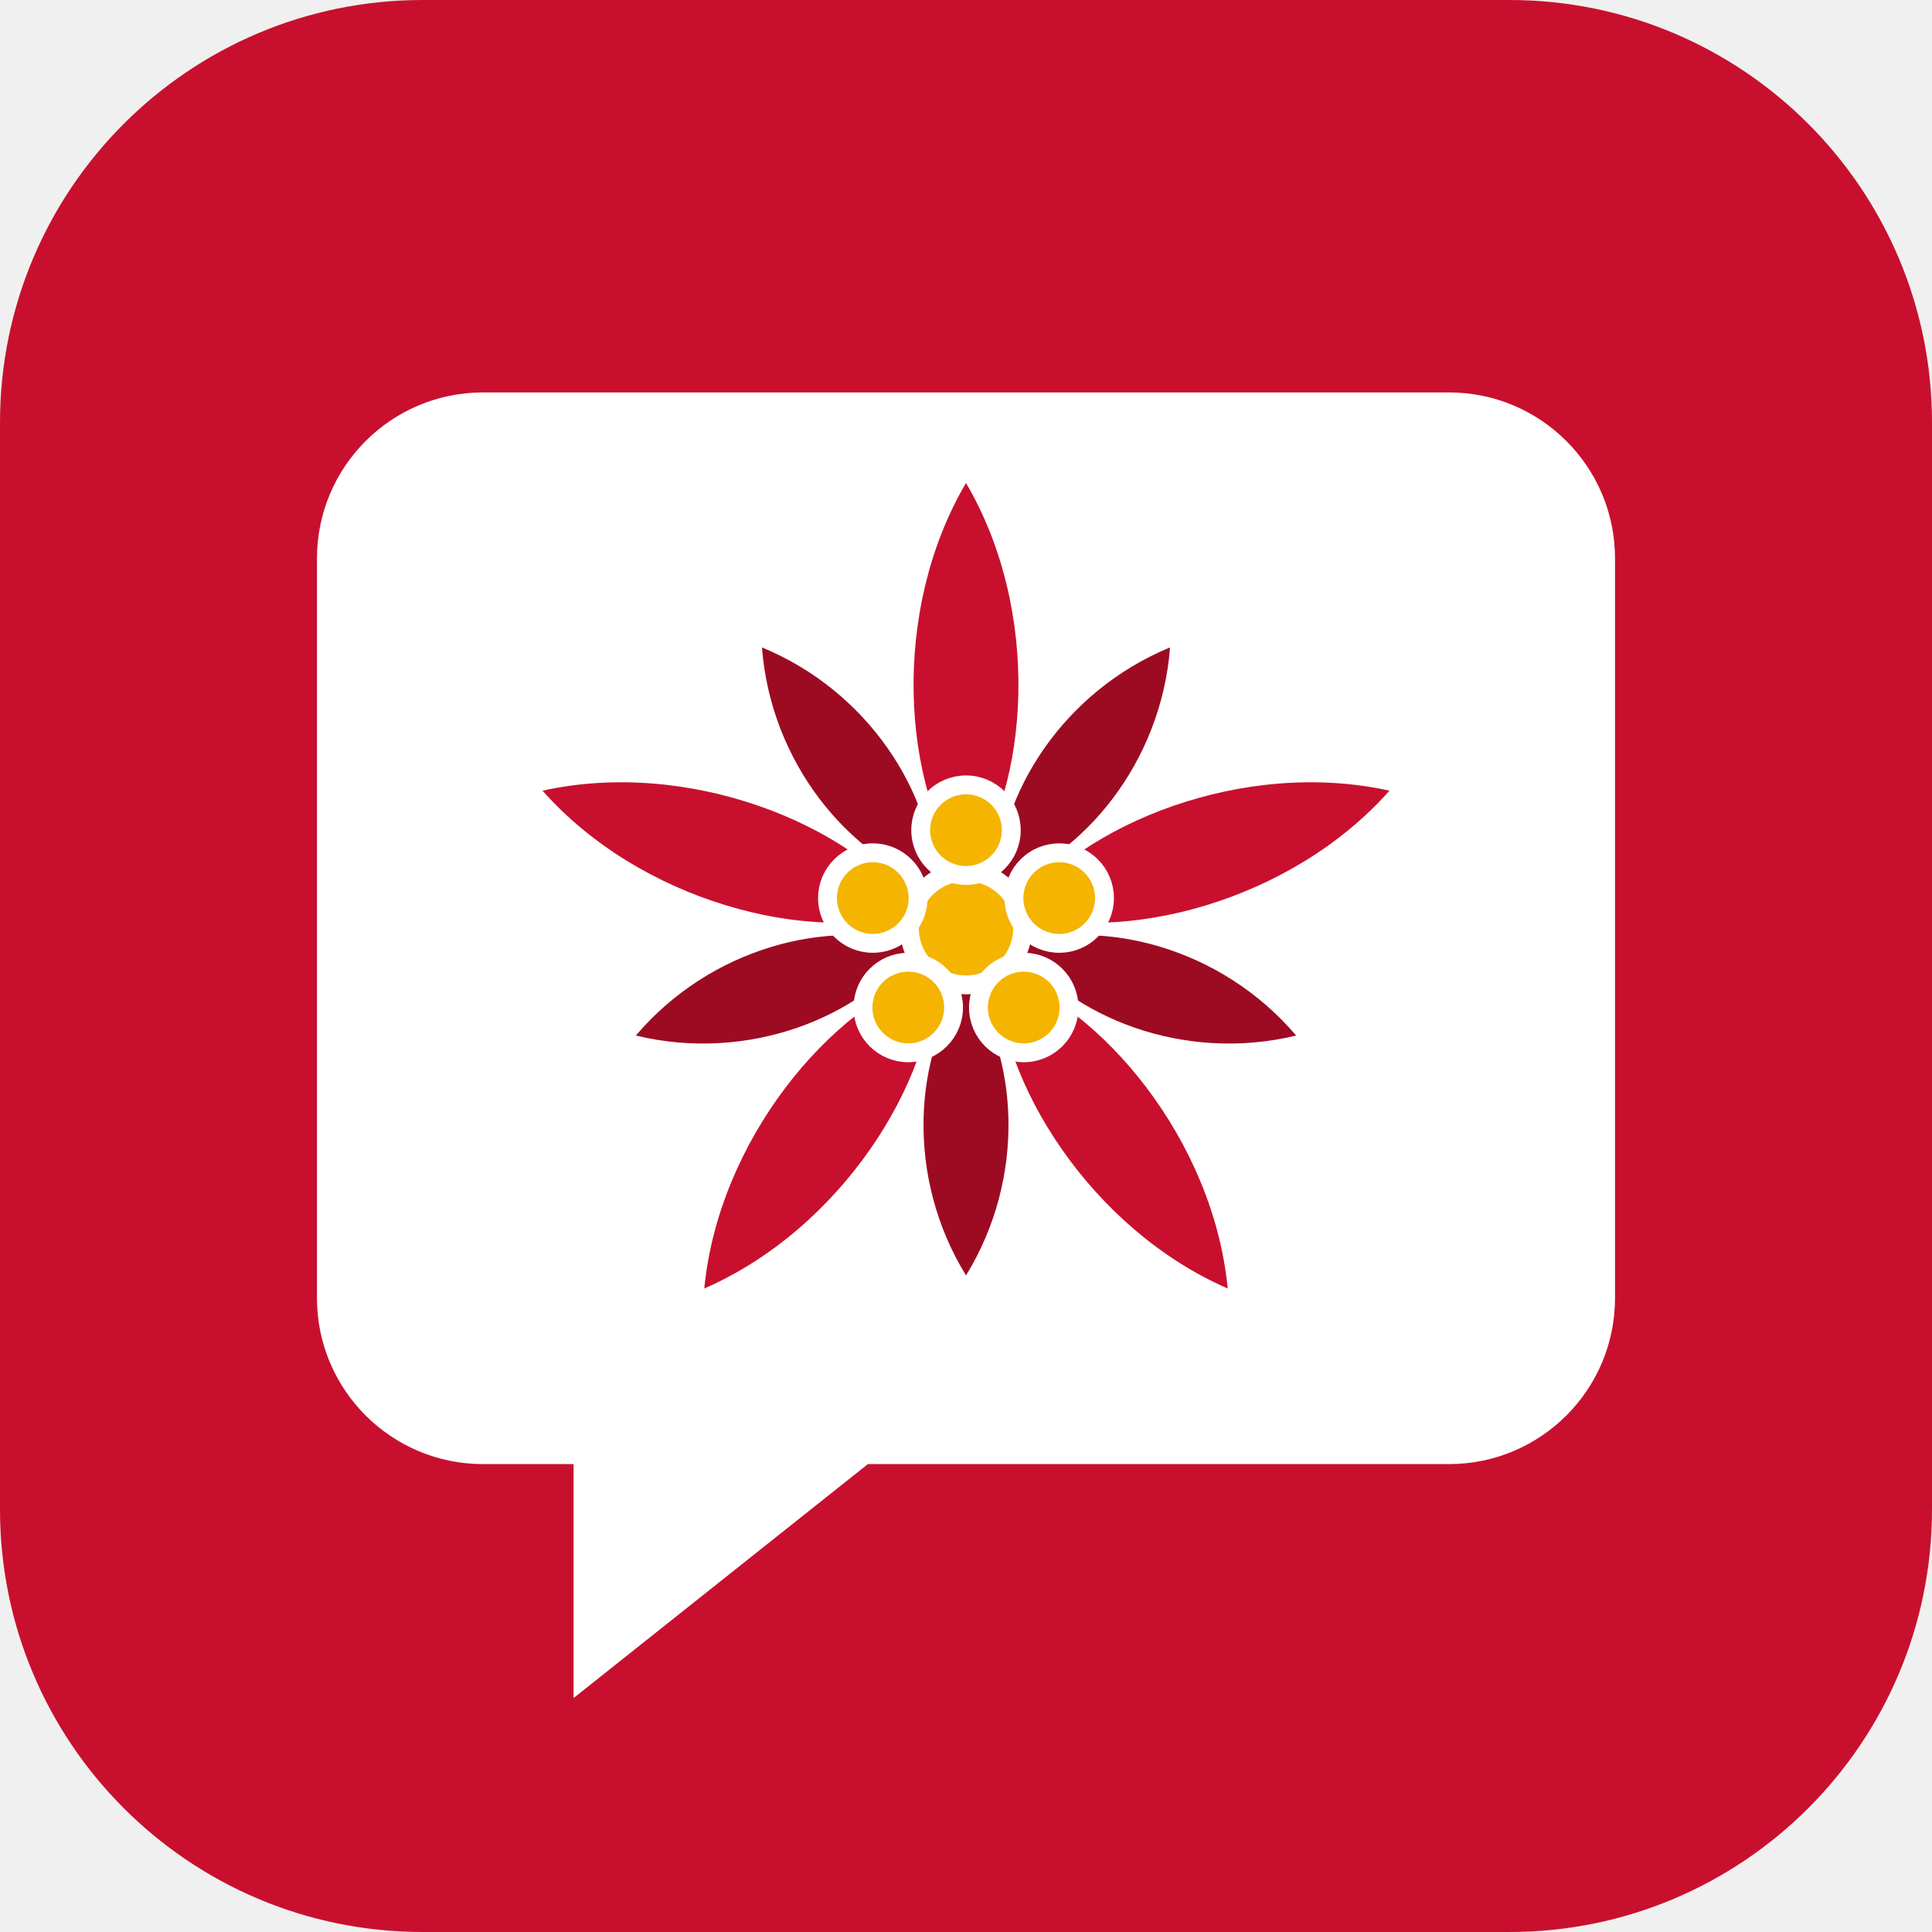
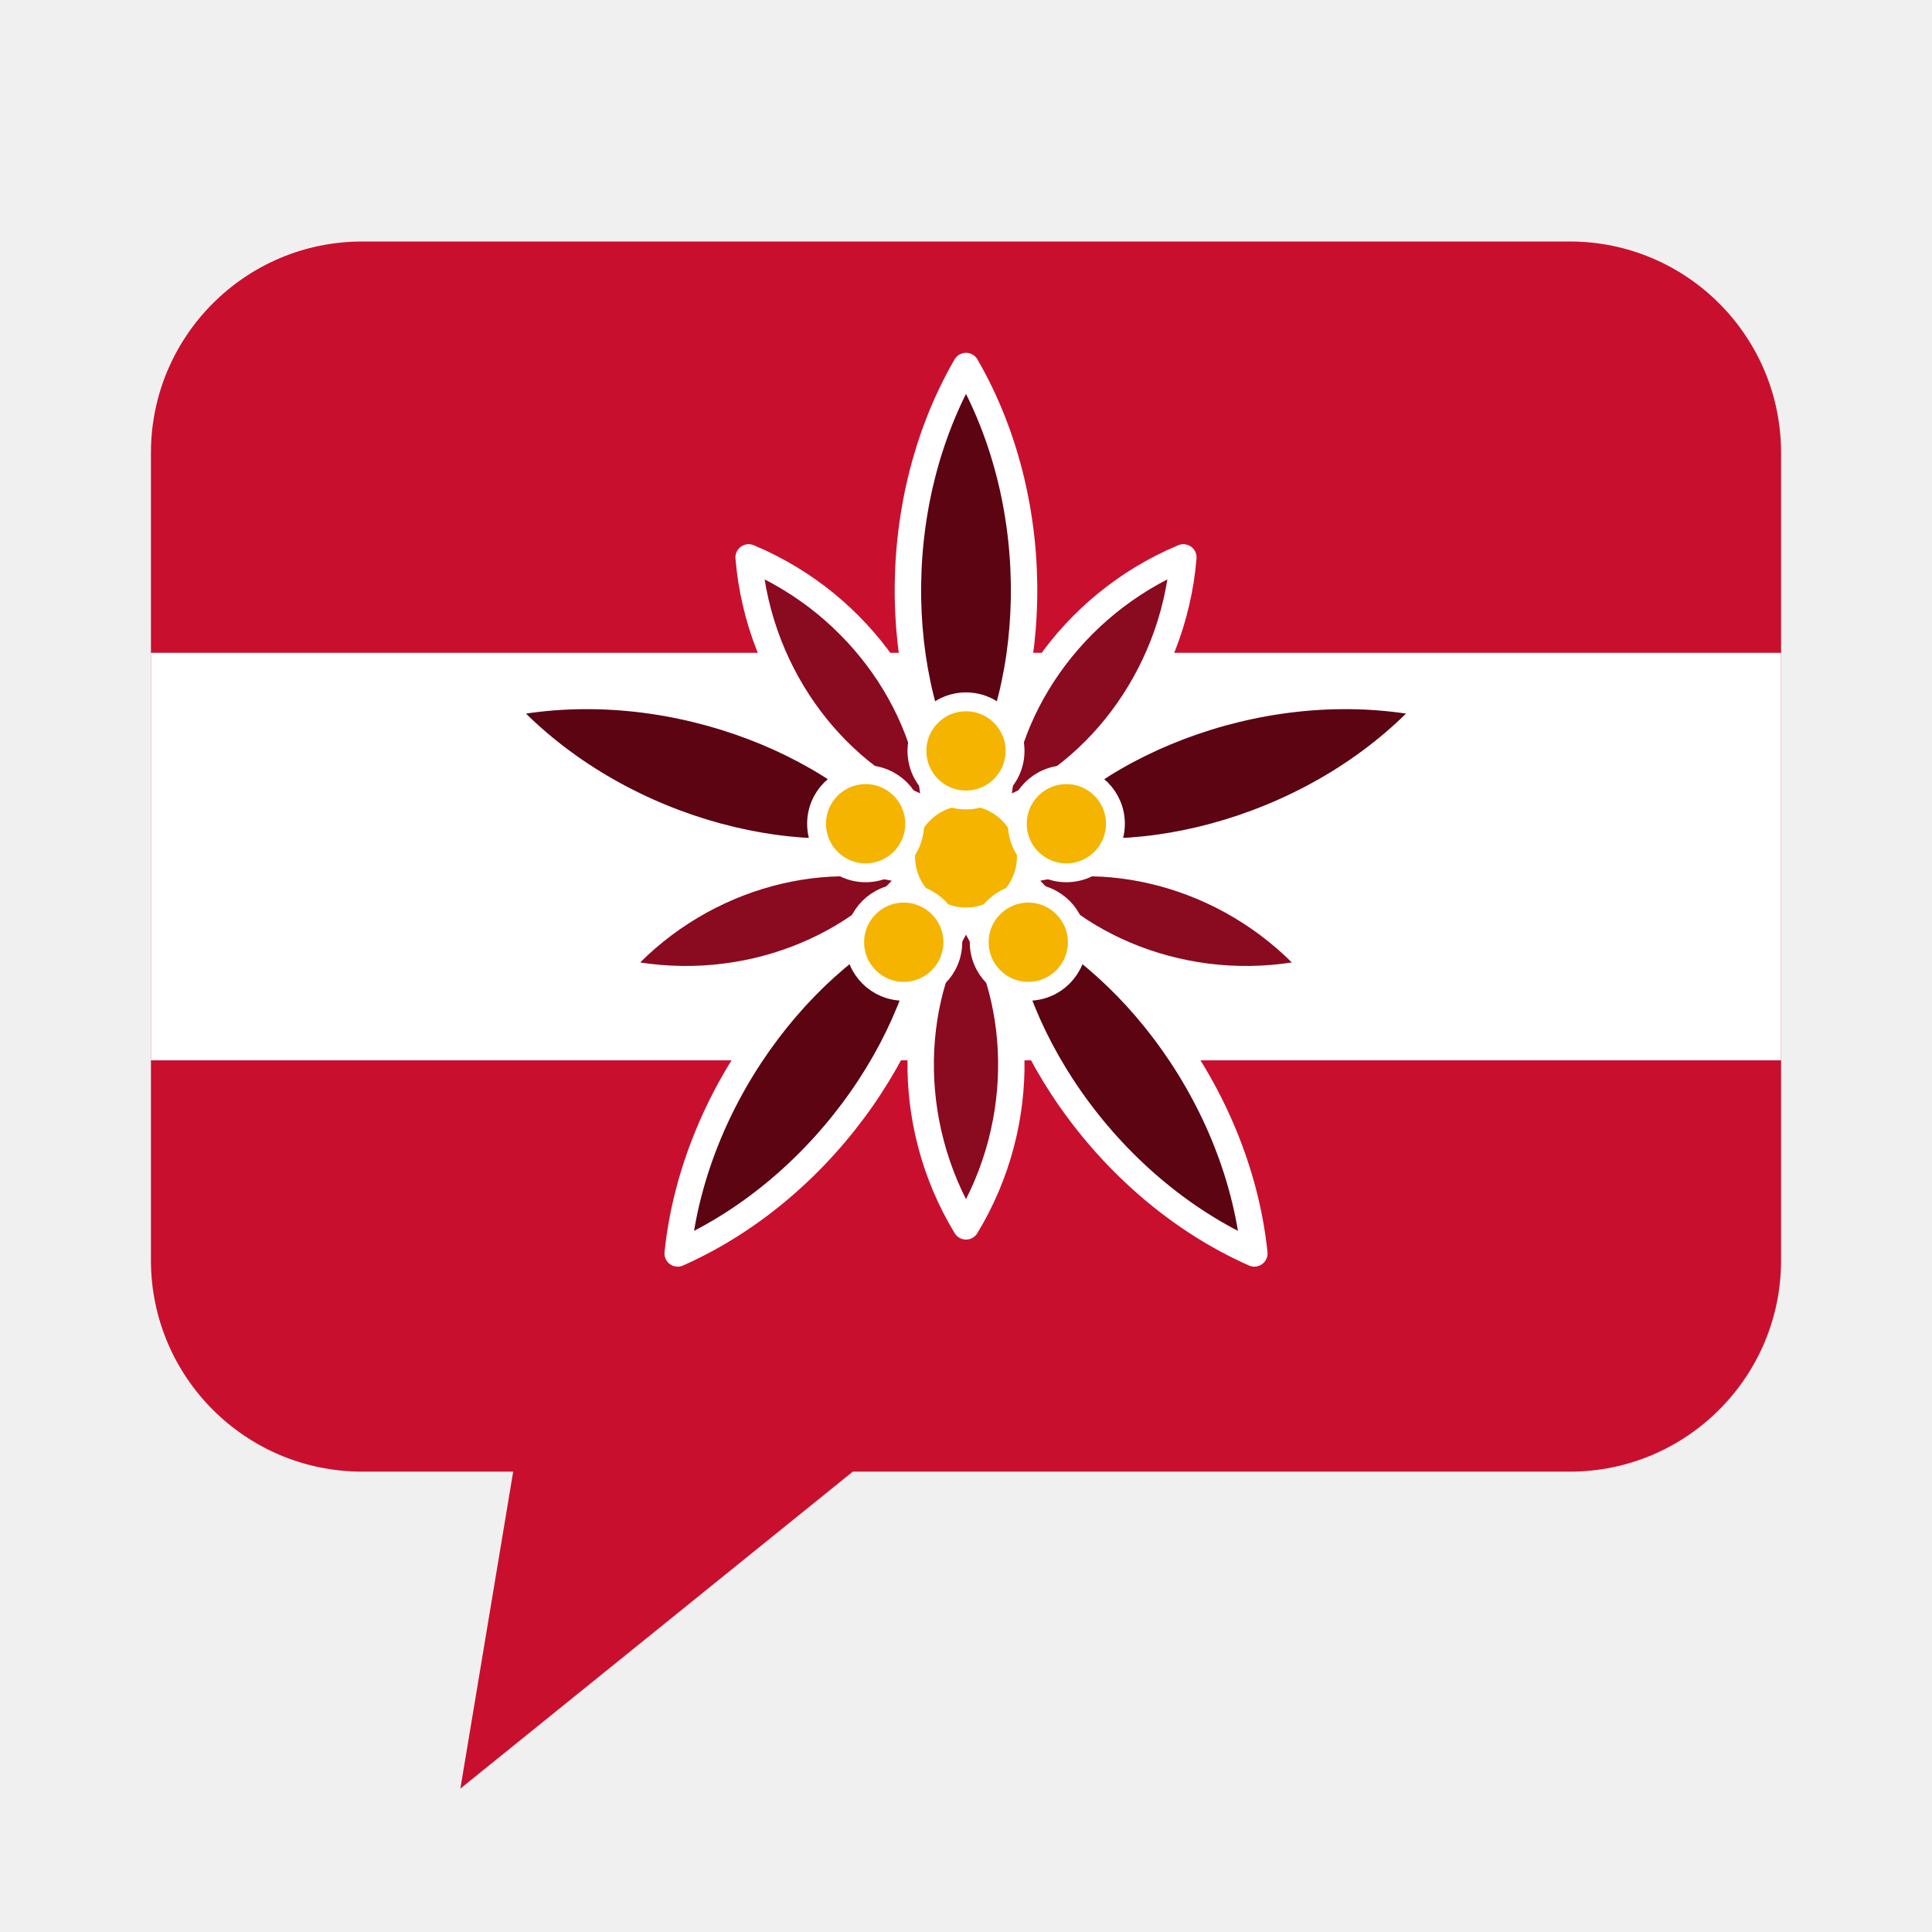
<svg xmlns="http://www.w3.org/2000/svg" viewBox="0 0 512 512">
  <defs>
-     <path id="p" d="M0 -14C17 -38 20 -84 0 -118C-20 -84 -17 -38 0 -14Z" />
-     <path id="q" d="M0 -14C14 -34 16 -66 0 -92C-16 -66 -14 -34 0 -14Z" />
+     <clipPath id="b">
+       <path d="M96 64h320a56 56 0 0 1 56 56v214a56 56 0 0 1-56 56H226l-104 84 14-84H96a56 56 0 0 1-56-56V120a56 56 0 0 1 56-56z" />
+     </clipPath>
+     <path id="p" d="M0 -14C19 -42 22 -92 0 -130C-22 -92 -19 -42 0 -14Z" />
+     <path id="q" d="M0 -14C15 -36 17 -70 0 -98C-17 -70 -15 -36 0 -14Z" />
  </defs>
-   <rect width="512" height="512" rx="112" fill="#c8102e" />
-   <path d="M128 104h256a44 44 0 0 1 44 44v196a44 44 0 0 1-44 44H230l-78 62v-62h-24a44 44 0 0 1-44-44V148a44 44 0 0 1 44-44z" fill="#fff" />
-   <g transform="translate(256 246)" fill="#c8102e">
-     <use href="#p" />
-     <use href="#p" transform="rotate(72)" />
-     <use href="#p" transform="rotate(144)" />
-     <use href="#p" transform="rotate(216)" />
-     <use href="#p" transform="rotate(288)" />
-     <g fill="#9d0b23">
+   <g clip-path="url(#b)">
+     <rect width="512" height="512" fill="#c8102e" />
+     <rect y="173" width="512" height="108" fill="#fff" />
+   </g>
+   <g transform="translate(256 227)" stroke="#fff" stroke-width="7" stroke-linejoin="round">
+     <g fill="#5c0412">
+       <use href="#p" />
+       <use href="#p" transform="rotate(72)" />
+       <use href="#p" transform="rotate(144)" />
+       <use href="#p" transform="rotate(216)" />
+       <use href="#p" transform="rotate(288)" />
+     </g>
+     <g fill="#8a0a1f">
      <use href="#q" transform="rotate(36)" />
      <use href="#q" transform="rotate(108)" />
      <use href="#q" transform="rotate(180)" />
      <use href="#q" transform="rotate(252)" />
      <use href="#q" transform="rotate(324)" />
    </g>
-     <g fill="#f4b400" stroke="#fff" stroke-width="5">
-       <circle r="15" />
-       <circle cx="0" cy="-26" r="12" />
-       <circle cx="24.7" cy="-8" r="12" />
-       <circle cx="15.3" cy="21" r="12" />
-       <circle cx="-15.3" cy="21" r="12" />
-       <circle cx="-24.7" cy="-8" r="12" />
+     <g fill="#f4b400" stroke-width="5">
+       <circle r="16" />
+       <circle cy="-28" r="13" />
+       <circle cx="26.6" cy="-8.7" r="13" />
+       <circle cx="16.5" cy="22.7" r="13" />
+       <circle cx="-16.5" cy="22.7" r="13" />
+       <circle cx="-26.6" cy="-8.7" r="13" />
    </g>
  </g>
</svg>
